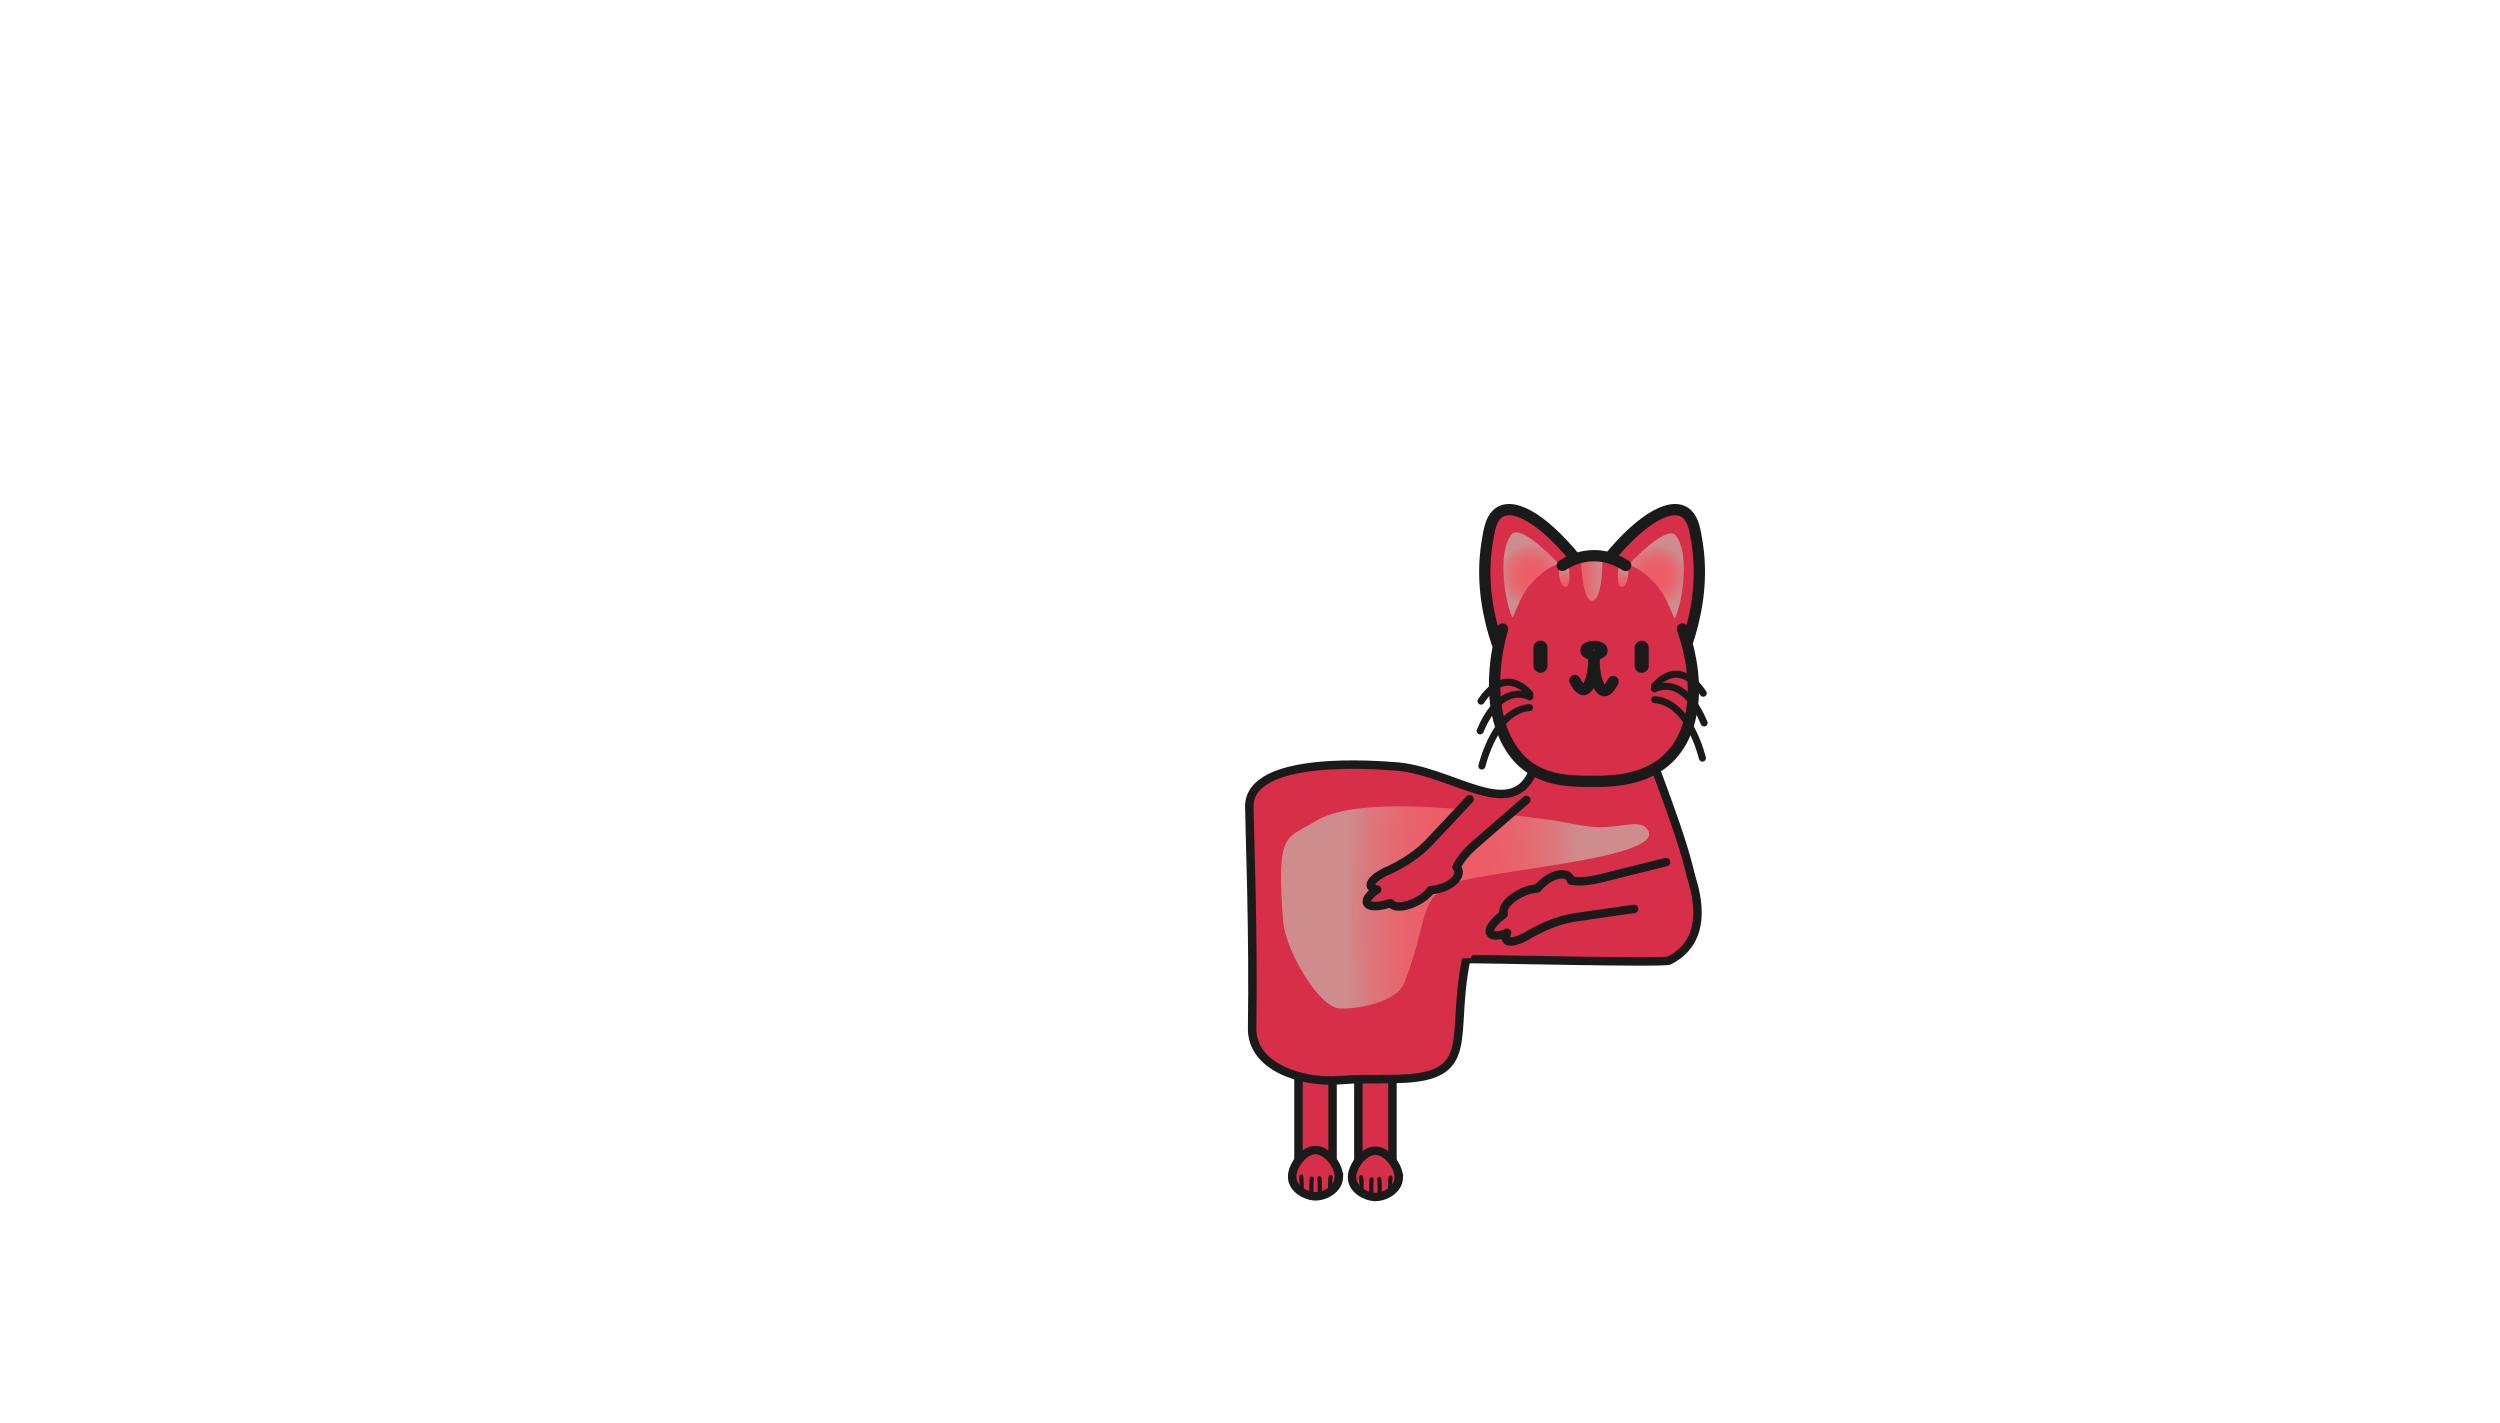
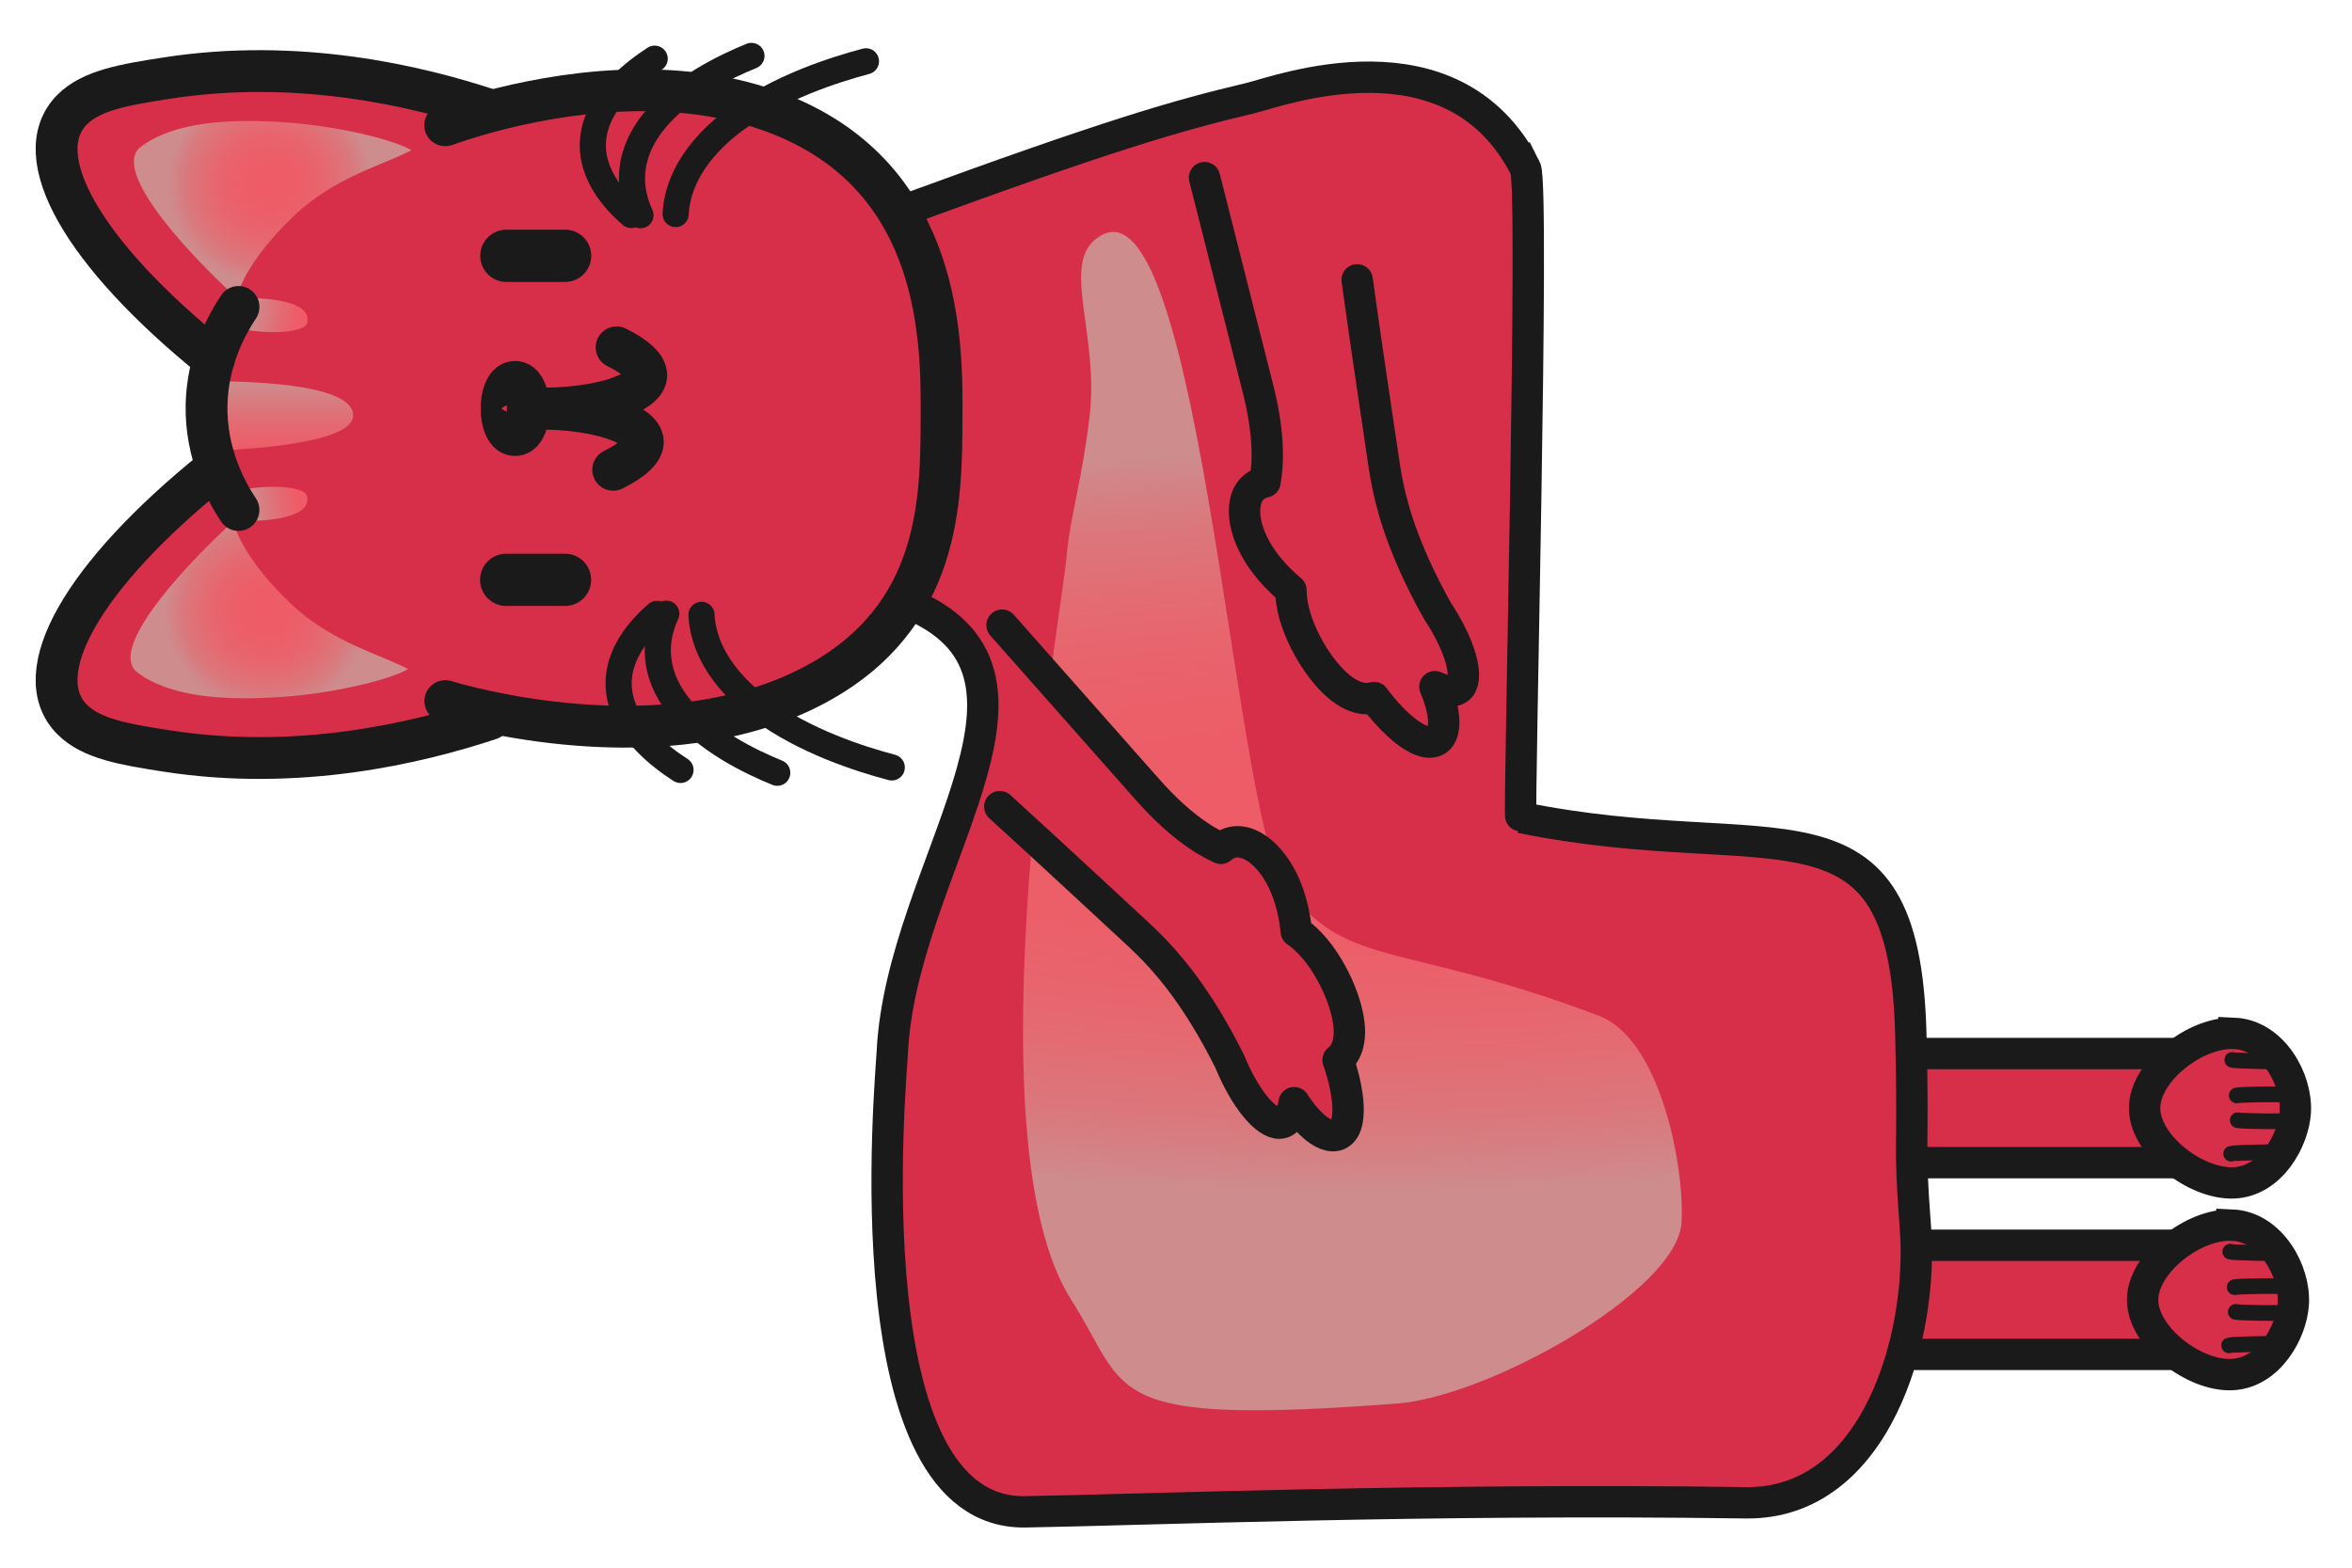
- <svg xmlns="http://www.w3.org/2000/svg" xmlns:xlink="http://www.w3.org/1999/xlink" id="Z" viewBox="0 0 1774.99 1010">
+ <svg xmlns="http://www.w3.org/2000/svg" xmlns:xlink="http://www.w3.org/1999/xlink" id="Calque_1" viewBox="0 0 450 300">
  <defs>
-     <style>.cls-1{fill:url(#Dégradé_sans_nom_1470);}.cls-1,.cls-2,.cls-3,.cls-4,.cls-5,.cls-6,.cls-7{stroke-width:0px;}.cls-2{fill:url(#Dégradé_sans_nom_5);}.cls-8{stroke-width:10px;}.cls-8,.cls-9,.cls-10,.cls-11{stroke-linejoin:round;}.cls-8,.cls-9,.cls-10,.cls-11,.cls-12{stroke-linecap:round;}.cls-8,.cls-9,.cls-10,.cls-11,.cls-12,.cls-13{stroke:#1a1a1a;}.cls-8,.cls-9,.cls-12{fill:none;}.cls-3{fill:url(#Dégradé_sans_nom_1470-3);}.cls-4{fill:url(#Dégradé_sans_nom_1470-2);}.cls-9{stroke-width:8px;}.cls-5{fill:url(#Dégradé_sans_nom_5-2);}.cls-6{fill:url(#Dégradé_sans_nom_5-3);}.cls-10,.cls-11,.cls-13,.cls-7{fill:#d72e4a;}.cls-10,.cls-13{stroke-width:6px;}.cls-11{stroke-width:3px;}.cls-12{stroke-width:5px;}.cls-12,.cls-13{stroke-miterlimit:10;}</style>
-     <radialGradient id="Dégradé_sans_nom_1470" cx="1097.76" cy="633.37" fx="1097.76" fy="633.37" r="150.96" gradientTransform="translate(346.45 -727.52) scale(.63 2.17)" gradientUnits="userSpaceOnUse">
+     <style>.cls-1{fill:#1a1a1a;}.cls-1,.cls-2{stroke-width:10px;}.cls-1,.cls-2,.cls-3,.cls-4,.cls-5{stroke-linejoin:round;}.cls-1,.cls-2,.cls-3,.cls-4,.cls-5,.cls-6{stroke-linecap:round;}.cls-1,.cls-2,.cls-3,.cls-4,.cls-5,.cls-6,.cls-7{stroke:#1a1a1a;}.cls-8{fill:url(#Dégradé_sans_nom_6);}.cls-8,.cls-9,.cls-10,.cls-11,.cls-12,.cls-13,.cls-14{stroke-width:0px;}.cls-9{fill:url(#Dégradé_sans_nom_5);}.cls-2,.cls-3,.cls-6{fill:none;}.cls-3{stroke-width:8px;}.cls-10{fill:url(#Dégradé_sans_nom_5-2);}.cls-11{fill:url(#Dégradé_sans_nom_5-3);}.cls-12{fill:url(#Dégradé_sans_nom_6-2);}.cls-13{fill:url(#Dégradé_sans_nom_6-3);}.cls-4,.cls-5,.cls-7,.cls-14{fill:#d72e4a;}.cls-4,.cls-7{stroke-width:6px;}.cls-5{stroke-width:3px;}.cls-6{stroke-width:5px;}.cls-6,.cls-7{stroke-miterlimit:10;}</style>
+     <radialGradient id="Dégradé_sans_nom_5" cx="-482.81" cy="-127.79" fx="-482.81" fy="-127.79" r="151.05" gradientTransform="translate(17.63 -103.43) rotate(-90) scale(.54 -1.9)" gradientUnits="userSpaceOnUse">
      <stop offset="0" stop-color="#ef5b66" />
      <stop offset=".28" stop-color="#ec5e68" />
      <stop offset=".5" stop-color="#e66870" />
      <stop offset=".71" stop-color="#da787d" />
      <stop offset=".87" stop-color="#ce8c8d" />
    </radialGradient>
-     <radialGradient id="Dégradé_sans_nom_1470-2" cx="1087.11" cy="408.21" fx="1087.11" fy="408.21" r="25.52" gradientTransform="matrix(1,0,0,1,0,0)" xlink:href="#Dégradé_sans_nom_1470" />
-     <linearGradient id="Dégradé_sans_nom_5" x1="1122.43" y1="412.25" x2="1137.79" y2="412.25" gradientUnits="userSpaceOnUse">
+     <radialGradient id="Dégradé_sans_nom_5-2" cx="119.47" cy="248.99" fx="119.47" fy="248.99" r="25.52" gradientTransform="translate(270.08 219.73) rotate(-90) scale(.86 -.88)" xlink:href="#Dégradé_sans_nom_5" />
+     <linearGradient id="Dégradé_sans_nom_6" x1="167.32" y1="250.71" x2="180.57" y2="250.71" gradientTransform="translate(305.78 253.5) rotate(-90) scale(1 -1)" gradientUnits="userSpaceOnUse">
      <stop offset="0" stop-color="#ef5b66" />
      <stop offset=".4" stop-color="#e36b73" />
      <stop offset="1" stop-color="#ce8c8d" />
    </linearGradient>
-     <linearGradient id="Dégradé_sans_nom_5-2" x1="1111.79" y1="414.51" x2="1110.22" y2="404.33" xlink:href="#Dégradé_sans_nom_5" />
-     <radialGradient id="Dégradé_sans_nom_1470-3" cx="651.29" cy="408.93" fx="651.29" fy="408.93" r="25.52" gradientTransform="translate(1827.1) rotate(-180) scale(1 -1)" xlink:href="#Dégradé_sans_nom_1470" />
-     <linearGradient id="Dégradé_sans_nom_5-3" x1="799.27" y1="414.56" x2="797.7" y2="404.38" gradientTransform="translate(1950.48) rotate(-180) scale(1 -1)" xlink:href="#Dégradé_sans_nom_5" />
+     <linearGradient id="Dégradé_sans_nom_6-2" x1="158.16" y1="248.73" x2="156.78" y2="257.66" xlink:href="#Dégradé_sans_nom_6" />
+     <radialGradient id="Dégradé_sans_nom_5-3" cx="1770.93" cy="248.26" fx="1770.93" fy="248.26" r="25.52" gradientTransform="translate(270.08 -1487.74) rotate(90) scale(.86 .88)" xlink:href="#Dégradé_sans_nom_5" />
+     <linearGradient id="Dégradé_sans_nom_6-3" x1="1910.35" y1="248.68" x2="1908.97" y2="257.62" gradientTransform="translate(305.78 -1848.98) rotate(90)" xlink:href="#Dégradé_sans_nom_6" />
  </defs>
-   <rect class="cls-13" x="921.91" y="725.28" width="24.2" height="116.8" />
-   <path class="cls-13" d="m950.6,835.99c-.38,8.44-10.16,13.8-17.43,13.38-6.26-.36-15.37-5.27-15.74-13.38-.38-8.27,8.34-19.48,16.58-19.47,8.21.01,16.96,11.15,16.58,19.47Z" />
-   <path class="cls-11" d="m923.9,835.38c.23.49.44,10.61.28,11.04" />
-   <path class="cls-11" d="m944.7,835.63c-.23.49-.44,10.61-.28,11.04" />
-   <path class="cls-11" d="m936.82,836.6c.26,1.25.35,10.28.13,11.48" />
-   <path class="cls-11" d="m931.33,836.82c-.26,1.25-.35,10.28-.13,11.48" />
-   <rect class="cls-13" x="964.44" y="725.72" width="24.2" height="116.8" />
-   <path class="cls-13" d="m993.12,836.43c-.38,8.44-10.16,13.8-17.43,13.38-6.26-.36-15.37-5.27-15.74-13.38-.38-8.27,8.34-19.48,16.58-19.47,8.21.01,16.96,11.15,16.58,19.47Z" />
-   <path class="cls-11" d="m966.42,835.82c.23.49.44,10.61.28,11.04" />
-   <path class="cls-11" d="m987.23,836.07c-.23.49-.44,10.61-.28,11.04" />
-   <path class="cls-11" d="m979.34,837.04c.26,1.25.35,10.28.13,11.48" />
-   <path class="cls-11" d="m973.85,837.26c-.26,1.25-.35,10.28-.13,11.48" />
-   <path class="cls-13" d="m1185,682c-4,2-143.89-1.54-144-1-11.46,55.35,8.5,83.56-48,85-28.03.71-22.42-.53-43,1-24.33,1.81-61.41-8.69-61-37,1-69-1.57-131.3-2-157-.64-38.23,95.1-29.34,102-29,41,2,82.97,40.31,99.06,4.5,11.86-26.38,33.6,4.58,42.86,3.83,7.97-.65,38-23.91,44.36-6.89,17.29,46.33,21.47,60.77,25.28,76.56,1.45,6,16.15,44.15-15.55,60Z" />
-   <path class="cls-1" d="m951,716c-15-1-38.45-41.84-40-62-5-65,2.5-58.13,23-71,35.9-22.53,153-2,165-1,8.75.73,16.23,3.28,31,5,17.62,2.05,32.91-5.83,39,1,19.95,22.4-125.39,30.2-142,41-20,13-13,25-30,69-5.29,13.68-34.32,18.78-46,18Z" />
-   <path class="cls-10" d="m1160.25,645.32c-15.47,2.1-28.81,4.11-39.8,5.7-4.35.63-11.28,1.62-21.64,5.97-4.97,2.09-9.21,4.31-12.02,5.86-7.48,4.86-14.36,6.77-16.77,4.98-1.86-1.38-.49-4.52.01-5.56-8.51,3.56-13.44,1.91-12.08-2.51.93-3.04,4.78-7.21,9.67-10.76-.16-.43-1.23-3.57,2.74-8.01,4.48-5.01,14.06-10.18,21.06-10.09,1.44-1.69,4.68-5.21,8.96-7.59,6.67-3.73,13.82-3.58,15.07,1.92,1.76.31,4.58.64,8.55.42,5.74-.32,10.91-1.64,13.39-2.27,9.33-2.36,25.1-6.21,45.55-11.33" />
-   <polygon class="cls-7" points="1063.64 459.84 1052.84 408.99 1061.12 367.14 1073.03 361.83 1101.34 378.16 1119.59 401.49 1063.64 459.84" />
-   <polygon class="cls-7" points="1197.35 461.25 1208.14 410.4 1199.87 368.55 1187.96 363.25 1159.64 379.57 1141.39 402.91 1197.35 461.25" />
-   <path class="cls-7" d="m1201.87,477.36c.13,1.44,2.66,32.33-12.51,55.64-14.79,22.72-36.62,23.22-57.64,23.7-19.09.44-35.1.8-49.67-14.94-13.6-14.7-23.17-40.45-20.48-64.4,1.39-12.36,6-25.39,12.51-39.67,5.56-12.19,7.84-18.19,14.6-25.5,13.81-14.95,31.54-14.06,43.04-14.17,11.51-.1,28.05-.25,42.47,14.68,8.66,8.98,12.81,22.41,17.06,32.46,4.37,10.32,9.33,18.35,10.62,32.2Z" />
-   <path class="cls-4" d="m1106.79,400.46c-12.57-13.39-28.95-27.16-33.65-20.99-5.31,6.96-6.45,18.55-5.31,32.71.77,9.54,3.41,21.64,6.07,26.27,3.22-5.92,5.88-16.49,14.22-25.24,7.73-8.12,15.05-12.29,18.67-12.75Z" />
-   <path class="cls-2" d="m1122.43,398.27c.18,2.15,1.14,28.1,7.68,28.21,7.68.13,7.47-26.4,7.68-28.46" />
-   <path class="cls-5" d="m1106.79,404.59c.09,4.51,1.04,13.27,5.78,11.72,2.09-1.29,2.2-9.03.95-14.94" />
-   <path class="cls-3" d="m1156.13,401.19c12.57-13.39,28.95-27.16,33.65-20.99,5.31,6.96,6.45,18.55,5.31,32.71-.77,9.54-3.41,21.64-6.07,26.27-3.22-5.92-5.88-16.49-14.22-25.24-7.73-8.12-15.05-12.29-18.67-12.75Z" />
-   <path class="cls-6" d="m1156.2,404.64c-.09,4.51-1.04,13.27-5.78,11.72-2.09-1.29-2.2-9.03-.95-14.94" />
-   <path class="cls-9" d="m1066.82,446.57c-.92,2.93-14.45,47.78,3.79,80.88,14.93,27.1,40.61,27.22,58.96,27.3,16.79.08,52.96.25,67.3-35.03,9.36-23.03,4.59-49.29.71-63.5-1.31-4.78-2.51-8.19-3.04-9.66" />
-   <path class="cls-9" d="m1142.62,396.11c23.53-28.65,45.24-40.73,55.36-30.91,4.35,4.22,5.58,11.53,7.01,20.61,4.53,28.68-1.71,54.58-7.07,70.45" />
-   <path class="cls-9" d="m1118.12,396.11c-23.53-28.65-45.24-40.73-55.36-30.91-4.35,4.22-5.58,11.53-7.01,20.61-4.53,28.68,1.71,54.58,7.07,70.45" />
-   <path class="cls-9" d="m1109.21,401.49c4.19-2.73,12.47-7.18,23.32-6.96,9.97.21,17.59,4.28,21.71,6.96" />
-   <ellipse class="cls-8" cx="1131.72" cy="461.77" rx="4.74" ry="1.8" />
-   <path class="cls-9" d="m1131.72,466.35c0,13.66-3.45,22.75-7.11,23.25-2.98.4-5.73-4.94-6.49-6.45" />
-   <path class="cls-9" d="m1131.68,467.1c0,13.66,3.45,22.75,7.11,23.25,2.98.4,5.73-4.94,6.49-6.45" />
-   <line class="cls-8" x1="1093.71" y1="459.84" x2="1093.71" y2="472.65" />
-   <line class="cls-8" x1="1165.58" y1="459.87" x2="1165.58" y2="472.68" />
-   <path class="cls-12" d="m1051.54,497.83c2.81-4.28,8.38-11.47,16-13.14,8.8-1.93,15.58,4.55,18.63,8.02" />
-   <path class="cls-12" d="m1050.92,518.92c2.36-5.7,7.2-15.73,14.89-21.58,8.89-6.76,16.78-4.27,20.4-2.61" />
-   <path class="cls-12" d="m1052.1,543.88c1.83-6.78,5.77-19.07,13.09-28.68,8.46-11.1,16.85-12.61,20.76-12.8" />
-   <path class="cls-12" d="m1209.3,492.2c-2.82-4.28-8.39-11.47-16.02-13.14-8.81-1.93-15.59,4.55-18.65,8.02" />
-   <path class="cls-12" d="m1209.92,513.29c-2.36-5.7-7.2-15.73-14.91-21.58-8.9-6.76-16.79-4.27-20.42-2.61" />
-   <path class="cls-12" d="m1208.73,538.25c-1.84-6.78-5.77-19.07-13.1-28.68-8.46-11.1-16.86-12.61-20.78-12.8" />
-   <path class="cls-10" d="m1043.4,567.43c-10.6,11.46-19.9,21.23-27.51,29.32-3.02,3.2-7.8,8.31-17.31,14.3-4.56,2.88-8.82,5.07-11.69,6.48-8.28,3.34-13.78,7.87-13.71,10.87.06,2.31,3.42,3,4.56,3.18-7.8,4.92-9.27,9.91-4.88,11.34,3.02.98,8.65.23,14.36-1.75.26.38,2.22,3.06,8.13,2.35,6.68-.79,16.41-5.67,20.35-11.45,2.21-.21,6.95-.85,11.36-2.98,6.88-3.32,10.87-9.26,7.08-13.45.75-1.62,2.1-4.11,4.56-7.24,3.56-4.52,7.6-7.99,9.54-9.66,7.28-6.28,19.49-16.99,35.42-30.79" />
+   <rect class="cls-7" x="329.85" y="238.3" width="102.52" height="20.88" />
+   <path class="cls-7" d="m427.03,234.43c7.41.33,12.11,8.77,11.74,15.04-.32,5.4-4.63,13.26-11.74,13.58-7.26.33-17.1-7.2-17.09-14.3,0-7.08,9.79-14.63,17.09-14.3h0Z" />
+   <path class="cls-5" d="m426.49,257.46c.43-.2,9.31-.38,9.69-.24" />
+   <path class="cls-5" d="m426.71,239.52c.43.2,9.31.38,9.69.24" />
+   <path class="cls-5" d="m427.56,246.32c1.1-.22,9.02-.3,10.08-.11" />
+   <path class="cls-5" d="m427.76,251.05c1.1.22,9.02.3,10.08.11" />
+   <rect class="cls-7" x="330.24" y="201.61" width="102.52" height="20.88" />
+   <path class="cls-7" d="m427.41,197.74c7.41.33,12.11,8.77,11.74,15.04-.32,5.4-4.63,13.26-11.74,13.58-7.26.33-17.1-7.2-17.09-14.3,0-7.08,9.79-14.63,17.09-14.3h0Z" />
+   <path class="cls-5" d="m426.88,220.78c.43-.2,9.31-.38,9.69-.24" />
+   <path class="cls-5" d="m427.1,202.82c.43.2,9.31.38,9.69.24" />
+   <path class="cls-5" d="m427.95,209.63c1.1-.22,9.02-.3,10.08-.11" />
+   <path class="cls-5" d="m428.14,214.37c1.1.22,9.02.3,10.08.11" />
+   <path class="cls-7" d="m291.86,32.2c1.76,3.45-1.35,124.14-.88,124.24,48.58,9.89,73.35-7.33,74.61,41.41.62,24.18-.47,19.34.88,37.1,1.59,20.99-7.63,52.98-32.48,52.63-60.57-.86-115.25,1.35-137.81,1.73-33.56.55-25.75-82.05-25.46-88,1.76-35.37,35.38-71.58,3.95-85.46-23.16-10.23,4.02-28.99,3.36-36.98-.57-6.88-20.99-32.78-6.05-38.27,40.67-14.92,53.34-18.52,67.2-21.81,5.27-1.25,38.75-13.93,52.67,13.42h0Z" />
+   <path class="cls-9" d="m321.7,234.08c-.88,12.94-36.73,33.17-54.42,34.51-57.06,4.31-51.03-2.16-62.32-19.84-19.78-30.97-1.76-132-.88-142.35.64-7.55,2.88-14,4.39-26.75,1.8-15.2-5.12-28.39.88-33.65,19.66-17.21,26.51,108.18,35.99,122.51,11.41,17.25,21.94,11.22,60.57,25.88,12.01,4.56,16.48,29.61,15.8,39.69Z" />
+   <path class="cls-4" d="m259.66,53.55c1.84,13.35,3.61,24.86,5,34.34.55,3.75,1.42,9.73,5.24,18.67,1.83,4.29,3.78,7.95,5.14,10.37,4.27,6.45,5.94,12.39,4.37,14.47-1.21,1.6-3.97.42-4.88,0,3.12,7.34,1.68,11.6-2.2,10.42-2.67-.8-6.33-4.12-9.44-8.34-.38.14-3.13,1.06-7.03-2.36-4.4-3.87-8.94-12.13-8.86-18.17-1.48-1.24-4.57-4.04-6.66-7.73-3.27-5.75-3.14-11.92,1.69-13,.27-1.52.56-3.95.37-7.38-.28-4.95-1.44-9.41-1.99-11.55-2.07-8.05-5.45-21.66-9.95-39.3" />
+   <polygon class="cls-14" points="96.85 136.9 52.22 146.22 15.48 139.08 10.82 128.8 25.16 104.38 45.63 88.63 96.85 136.9" />
+   <polygon class="cls-14" points="98.09 21.54 53.45 12.23 16.72 19.37 12.07 29.65 26.39 54.08 46.88 69.82 98.09 21.54" />
+   <path class="cls-14" d="m112.23,17.64c1.26-.11,28.38-2.29,48.84,10.79,19.94,12.76,20.38,31.59,20.8,49.73.39,16.47.7,30.28-13.11,42.85-12.9,11.73-35.51,19.99-56.53,17.67-10.85-1.2-22.29-5.18-34.82-10.79-10.7-4.8-15.97-6.76-22.38-12.6-13.12-11.91-12.34-27.21-12.44-37.13-.09-9.93-.22-24.2,12.89-36.64,7.88-7.47,19.67-11.05,28.49-14.72,9.06-3.77,16.11-8.05,28.26-9.16Z" />
+   <path class="cls-10" d="m44.73,99.67c-11.75,10.84-23.84,24.98-18.42,29.03,6.11,4.58,16.28,5.56,28.71,4.58,8.37-.66,19-2.94,23.06-5.24-5.2-2.78-14.47-5.07-22.16-12.27-7.13-6.67-10.79-12.98-11.19-16.11h0Z" />
+   <path class="cls-8" d="m42.81,86.18c1.89-.16,24.67-.98,24.76-6.63.11-6.63-23.17-6.44-24.98-6.63" />
+   <path class="cls-12" d="m48.36,99.67c3.96-.08,11.65-.9,10.29-4.99-1.13-1.8-7.93-1.9-13.11-.82" />
+   <path class="cls-11" d="m45.37,57.11c-11.75-10.84-23.84-24.98-18.42-29.03,6.11-4.58,16.28-5.56,28.71-4.58,8.37.66,19,2.94,23.06,5.24-5.2,2.78-14.47,5.07-22.16,12.27-7.13,6.67-10.79,12.98-11.19,16.11h0Z" />
+   <path class="cls-13" d="m48.4,57.05c3.96.08,11.65.9,10.29,4.99-1.13,1.8-7.93,1.9-13.11.82" />
+   <path class="cls-3" d="m85.2,134.16c2.57.79,41.94,12.47,70.99-3.27,23.79-12.88,23.89-35.04,23.96-50.87.07-14.49.22-45.69-30.75-58.06-20.22-8.08-43.27-3.96-55.74-.61-4.2,1.13-7.19,2.17-8.48,2.62" />
+   <path class="cls-3" d="m40.91,68.76C15.76,48.46,5.16,29.73,13.78,21c3.7-3.75,10.12-4.81,18.09-6.05,25.17-3.91,47.91,1.48,61.84,6.1" />
+   <path class="cls-3" d="m40.91,89.9c-25.15,20.3-35.75,39.03-27.13,47.76,3.7,3.75,10.12,4.81,18.09,6.05,25.17,3.91,47.91-1.48,61.84-6.1" />
+   <path class="cls-3" d="m45.63,97.59c-2.4-3.61-6.3-10.76-6.11-20.12.18-8.6,3.76-15.18,6.11-18.73" />
+   <ellipse class="cls-1" cx="98.55" cy="78.17" rx="1.58" ry="4.09" />
+   <path class="cls-3" d="m102.57,78.17c11.99,0,19.97,2.98,20.41,6.13.35,2.57-4.34,4.94-5.66,5.6" />
+   <path class="cls-3" d="m103.22,78.2c11.99,0,19.97-2.98,20.41-6.13.35-2.57-4.34-4.94-5.66-5.6" />
+   <line class="cls-2" x1="96.85" y1="110.96" x2="108.1" y2="110.96" />
+   <line class="cls-2" x1="96.88" y1="48.95" x2="108.12" y2="48.95" />
+   <path class="cls-6" d="m130.2,147.34c-3.76-2.42-10.07-7.23-11.53-13.8-1.69-7.59,3.99-13.44,7.04-16.07" />
+   <path class="cls-6" d="m148.71,147.88c-5-2.04-13.81-6.21-18.94-12.85-5.93-7.67-3.75-14.48-2.29-17.6" />
+   <path class="cls-6" d="m170.62,146.86c-5.95-1.58-16.74-4.98-25.17-11.29-9.74-7.3-11.07-14.54-11.24-17.91" />
+   <path class="cls-6" d="m125.26,11.23c-3.76,2.43-10.07,7.24-11.53,13.82-1.69,7.6,3.99,13.45,7.04,16.09" />
+   <path class="cls-6" d="m143.77,10.7c-5,2.04-13.81,6.21-18.94,12.86-5.93,7.68-3.75,14.49-2.29,17.62" />
+   <path class="cls-6" d="m165.68,11.73c-5.95,1.59-16.74,4.98-25.17,11.3-9.74,7.3-11.07,14.55-11.24,17.93" />
+   <path class="cls-4" d="m191.29,154.36c10.06,9.15,18.64,17.17,25.74,23.73,2.81,2.61,7.29,6.73,12.55,14.93,2.53,3.93,4.45,7.61,5.69,10.09,2.93,7.14,6.91,11.89,9.54,11.83,2.03-.05,2.63-2.95,2.79-3.93,4.32,6.73,8.7,8,9.95,4.21.86-2.61.2-7.46-1.54-12.39.33-.22,2.69-1.92,2.06-7.01-.69-5.76-4.98-14.16-10.05-17.56-.18-1.91-.75-6-2.62-9.8-2.91-5.94-8.13-9.38-11.81-6.11-1.42-.65-3.61-1.81-6.36-3.93-3.97-3.07-7.01-6.56-8.48-8.23-5.51-6.28-14.91-16.81-27.03-30.56" />
</svg>
